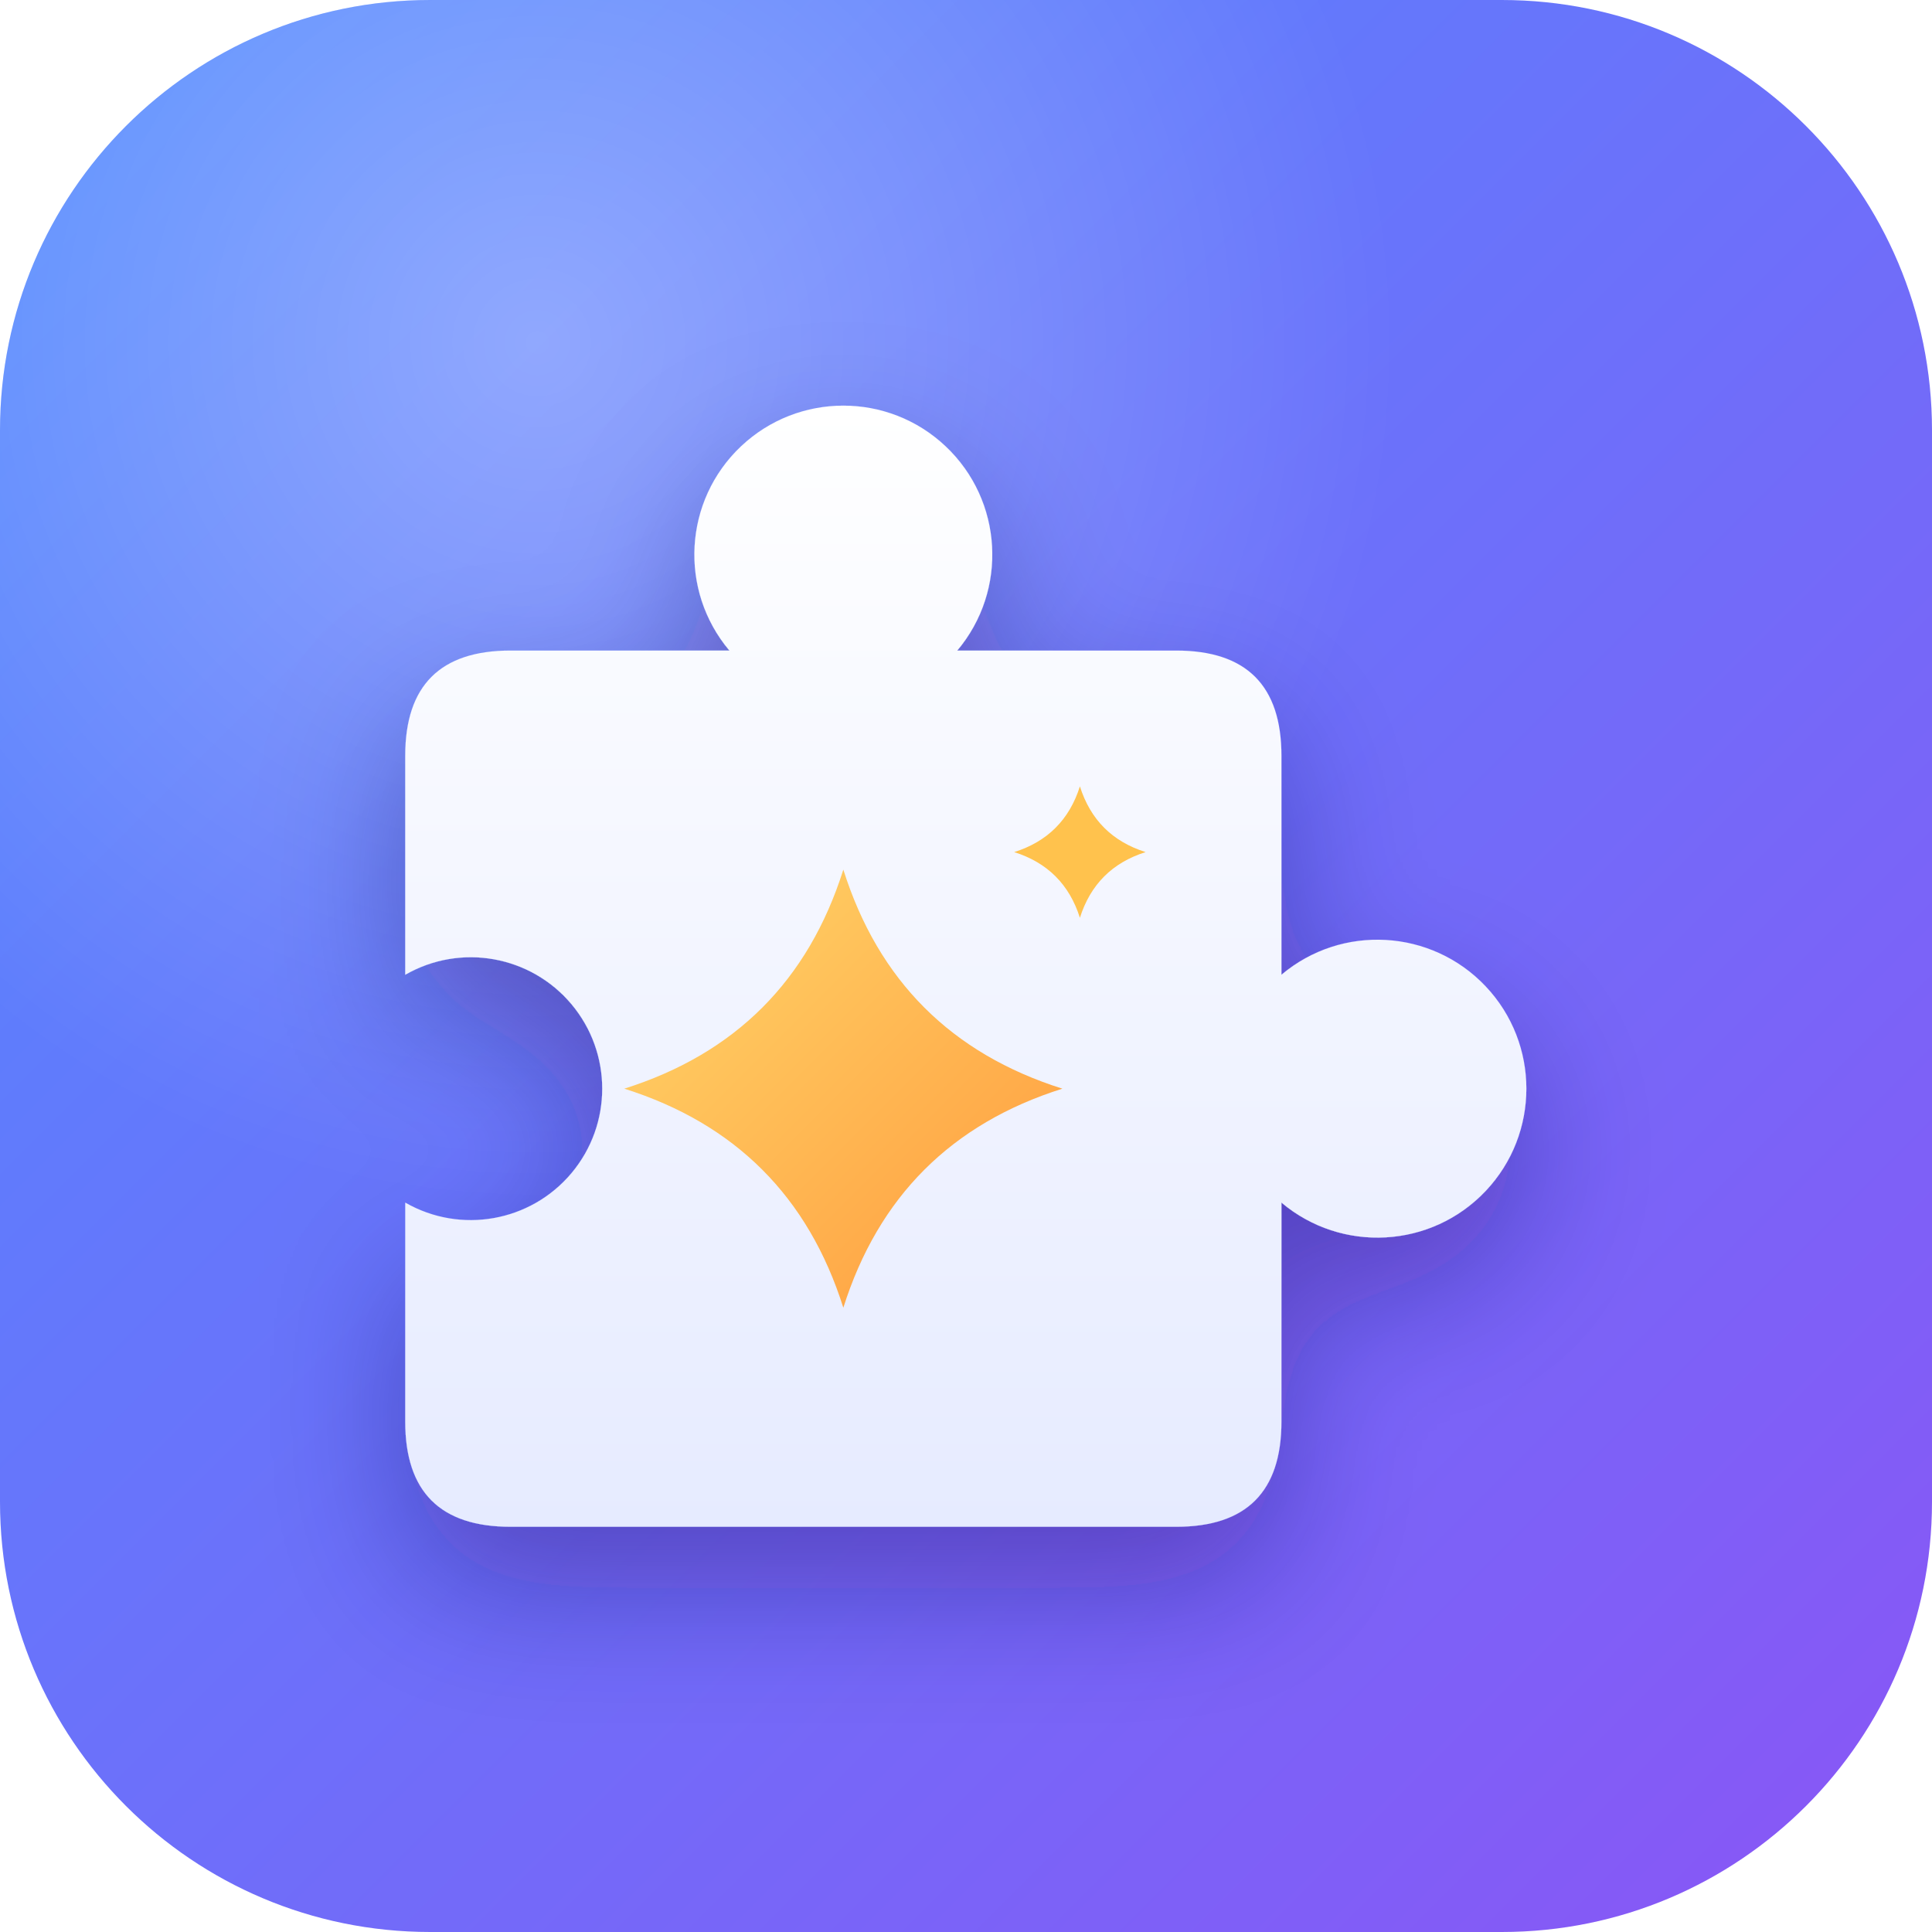
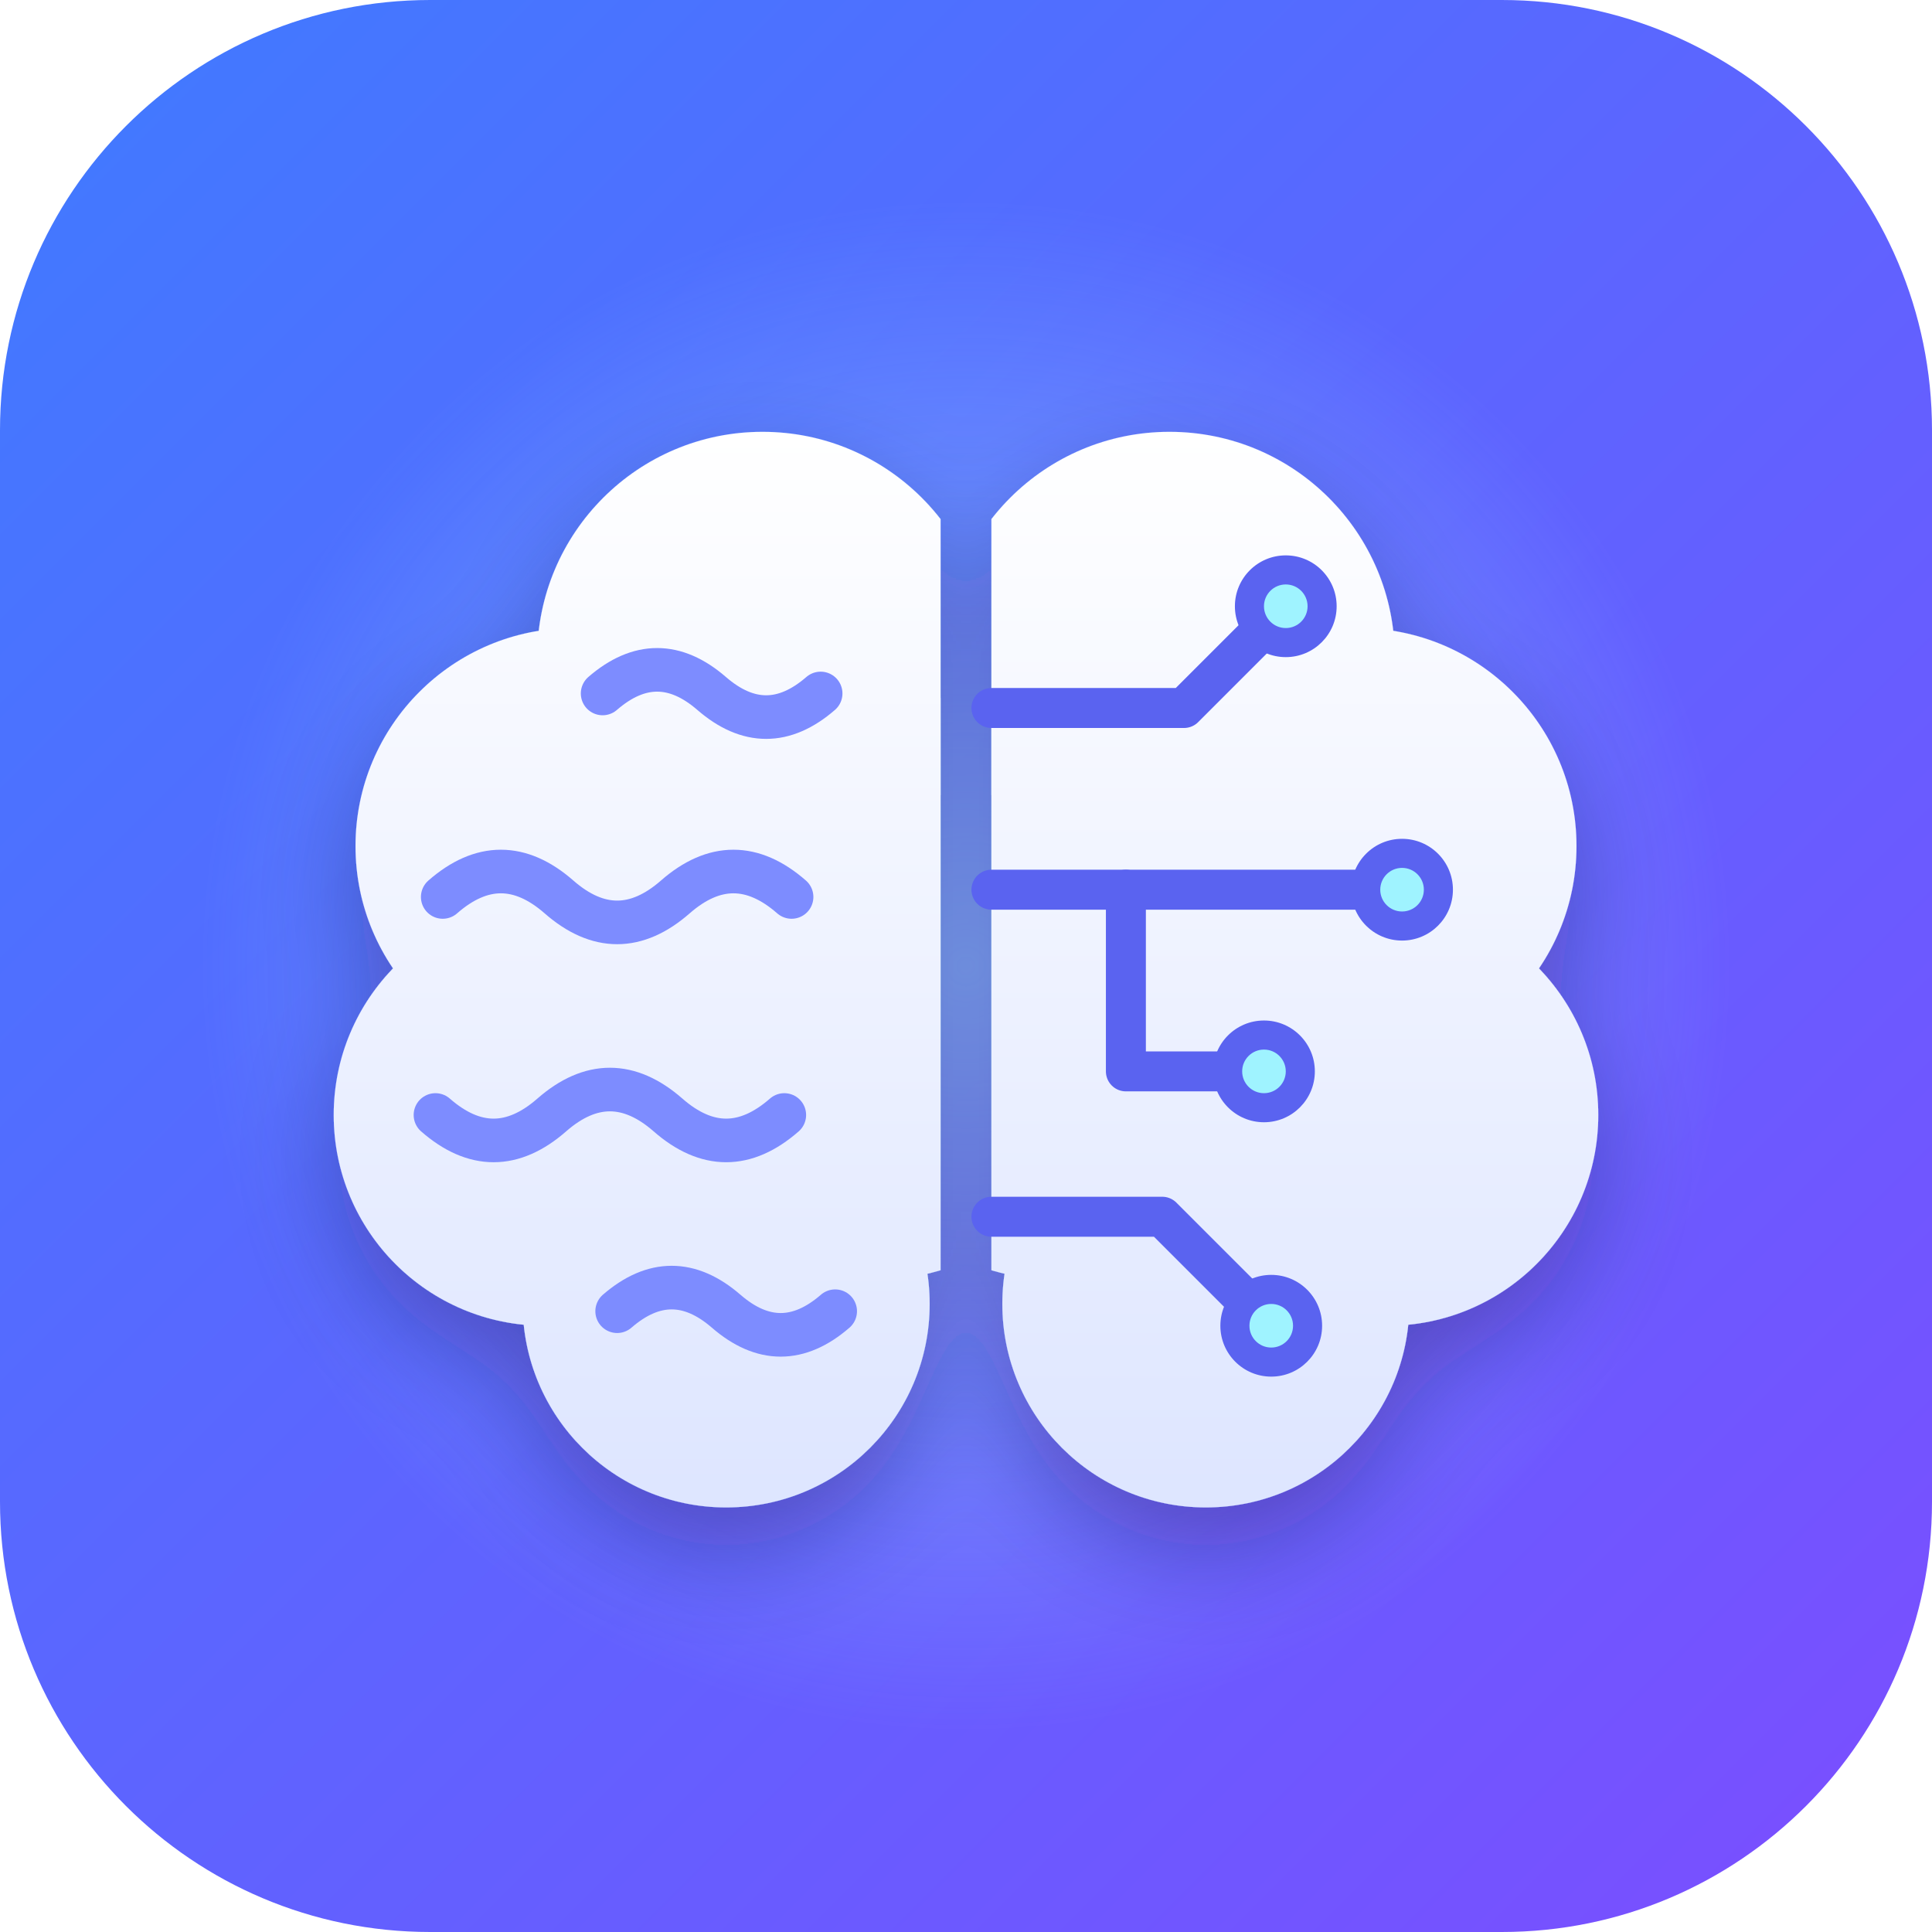
<svg xmlns="http://www.w3.org/2000/svg" width="512" height="512" viewBox="0 0 512 512">
  <defs>
    <linearGradient id="bmBg" x1="0" y1="0" x2="1" y2="1">
-       <stop offset="0" stop-color="#4f8bff" />
-       <stop offset="1" stop-color="#8a55f5" />
+       <stop offset="0" stop-color="#3f7bff" />
+       <stop offset="1" stop-color="#7c4dff" />
    </linearGradient>
-     <radialGradient id="bmGlow" cx=".28" cy=".18" r=".8">
-       <stop offset="0" stop-color="#fff" stop-opacity=".32" />
-       <stop offset=".55" stop-color="#fff" stop-opacity="0" />
+     <radialGradient id="bmGlow" cx=".5" cy=".5" r=".5">
+       <stop offset="0" stop-color="#9ff3ff" stop-opacity=".55" />
+       <stop offset="1" stop-color="#9ff3ff" stop-opacity="0" />
    </radialGradient>
-     <linearGradient id="bmPiece" x1="0" y1="0" x2="0" y2="1">
+     <linearGradient id="bmBrain" gradientUnits="userSpaceOnUse" x1="0" y1="110" x2="0" y2="410">
      <stop offset="0" stop-color="#ffffff" />
-       <stop offset="1" stop-color="#e6ebff" />
+       <stop offset="1" stop-color="#dde5ff" />
    </linearGradient>
-     <linearGradient id="bmSpark" x1="0" y1="0" x2="1" y2="1">
-       <stop offset="0" stop-color="#ffd76a" />
-       <stop offset="1" stop-color="#ff9a3d" />
-     </linearGradient>
+     <clipPath id="bmL">
+       <rect x="0" y="0" width="249" height="512" />
+     </clipPath>
+     <clipPath id="bmR">
+       <rect x="263" y="0" width="249" height="512" />
+     </clipPath>
    <filter id="bmShadow" x="-30%" y="-30%" width="160%" height="160%">
-       <feDropShadow dx="0" dy="14" stdDeviation="16" flood-color="#1a1060" flood-opacity=".35" />
+       <feDropShadow dx="0" dy="12" stdDeviation="14" flood-color="#160a5a" flood-opacity=".35" />
    </filter>
  </defs>
  <rect width="512" height="512" rx="114" fill="url(#bmBg)" />
-   <rect width="512" height="512" rx="114" fill="url(#bmGlow)" />
-   <g transform="translate(256 256) scale(1.161) translate(-256 -256)">
-     <g transform="translate(-28 8)">
-       <path d="M180 176 H230 A34 34 0 1 1 282 176 H332 Q356 176 356 200 V250 A34 34 0 1 1 356 302 V352 Q356 376 332 376 H180 Q156 376 156 352 V302 A30 30 0 1 0 156 250 V200 Q156 176 180 176 Z" fill="url(#bmPiece)" filter="url(#bmShadow)" />
-       <path d="M256 226 Q268 264 306 276 Q268 288 256 326 Q244 288 206 276 Q244 264 256 226Z" fill="url(#bmSpark)" />
-       <path d="M310 207 Q313.6 218.4 325 222 Q313.6 225.6 310 237 Q306.4 225.6 295 222 Q306.4 218.4 310 207Z" fill="#ffc24d" />
+   <g transform="translate(256 256) scale(0.963) translate(-256 -257)">
+     <circle cx="256" cy="257" r="210" fill="url(#bmGlow)" />
+     <g filter="url(#bmShadow)">
+       <g clip-path="url(#bmL)" fill="url(#bmBrain)">
+         <circle cx="200" cy="172" r="62" />
+         <circle cx="148" cy="224" r="60" />
+         <circle cx="140" cy="298" r="58" />
+         <circle cx="190" cy="350" r="56" />
+         <circle cx="226" cy="262" r="82" />
+       </g>
+       <g clip-path="url(#bmR)" fill="url(#bmBrain)">
+         <circle cx="312" cy="172" r="62" />
+         <circle cx="364" cy="224" r="60" />
+         <circle cx="372" cy="298" r="58" />
+         <circle cx="322" cy="350" r="56" />
+         <circle cx="286" cy="262" r="82" />
+       </g>
+     </g>
+     <g clip-path="url(#bmL)" fill="none" stroke="#7d8cff" stroke-width="12" stroke-linecap="round">
+       <path d="M156 182 q15 -13 30 0 t30 0" />
+       <path d="M112 238 q16 -14 32 0 t32 0 t32 0" />
+       <path d="M110 298 q16 14 32 0 t32 0 t32 0" />
+       <path d="M160 352 q15 -13 30 0 t30 0" />
+     </g>
+     <g fill="none" stroke="#5a63f0" stroke-width="11" stroke-linecap="round" stroke-linejoin="round">
+       <path d="M263 186 H316 L344 158" />
+       <path d="M263 236 H376" />
+       <path d="M300 236 V286 H338" />
+       <path d="M263 326 H310 L340 356" />
+     </g>
+     <g>
+       <circle cx="344" cy="158" r="14" fill="#5a63f0" />
+       <circle cx="344" cy="158" r="6" fill="#9ff3ff" />
+       <circle cx="376" cy="236" r="14" fill="#5a63f0" />
+       <circle cx="376" cy="236" r="6" fill="#9ff3ff" />
+       <circle cx="338" cy="286" r="14" fill="#5a63f0" />
+       <circle cx="338" cy="286" r="6" fill="#9ff3ff" />
+       <circle cx="340" cy="356" r="14" fill="#5a63f0" />
+       <circle cx="340" cy="356" r="6" fill="#9ff3ff" />
    </g>
  </g>
</svg>
